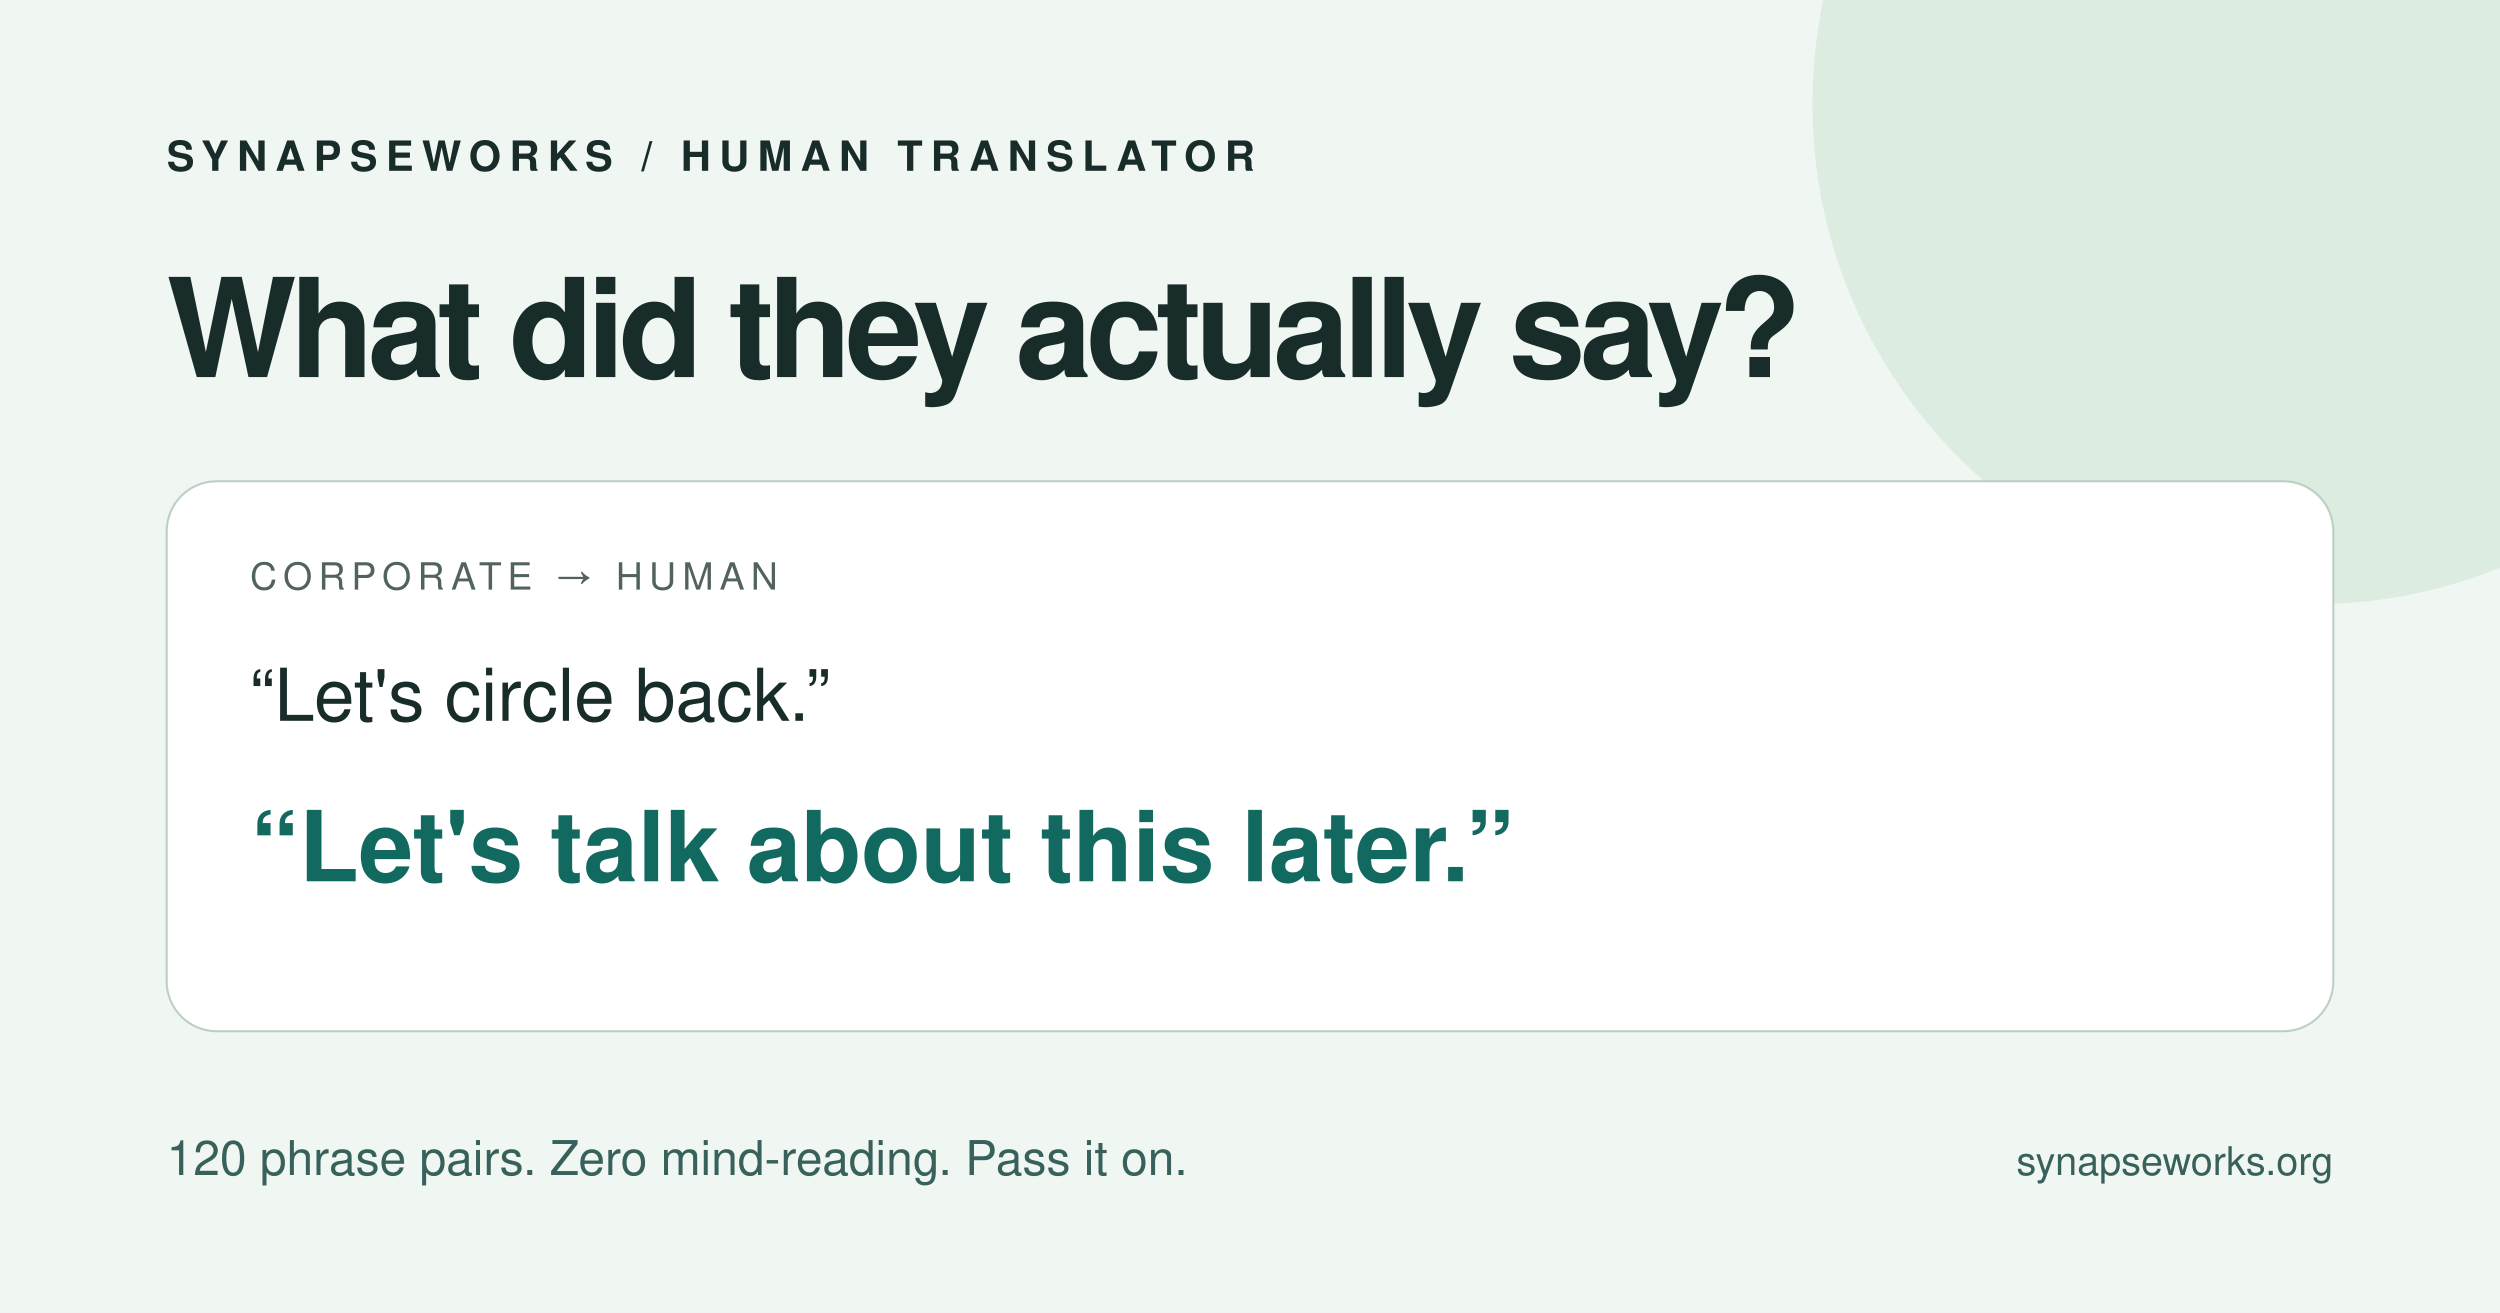
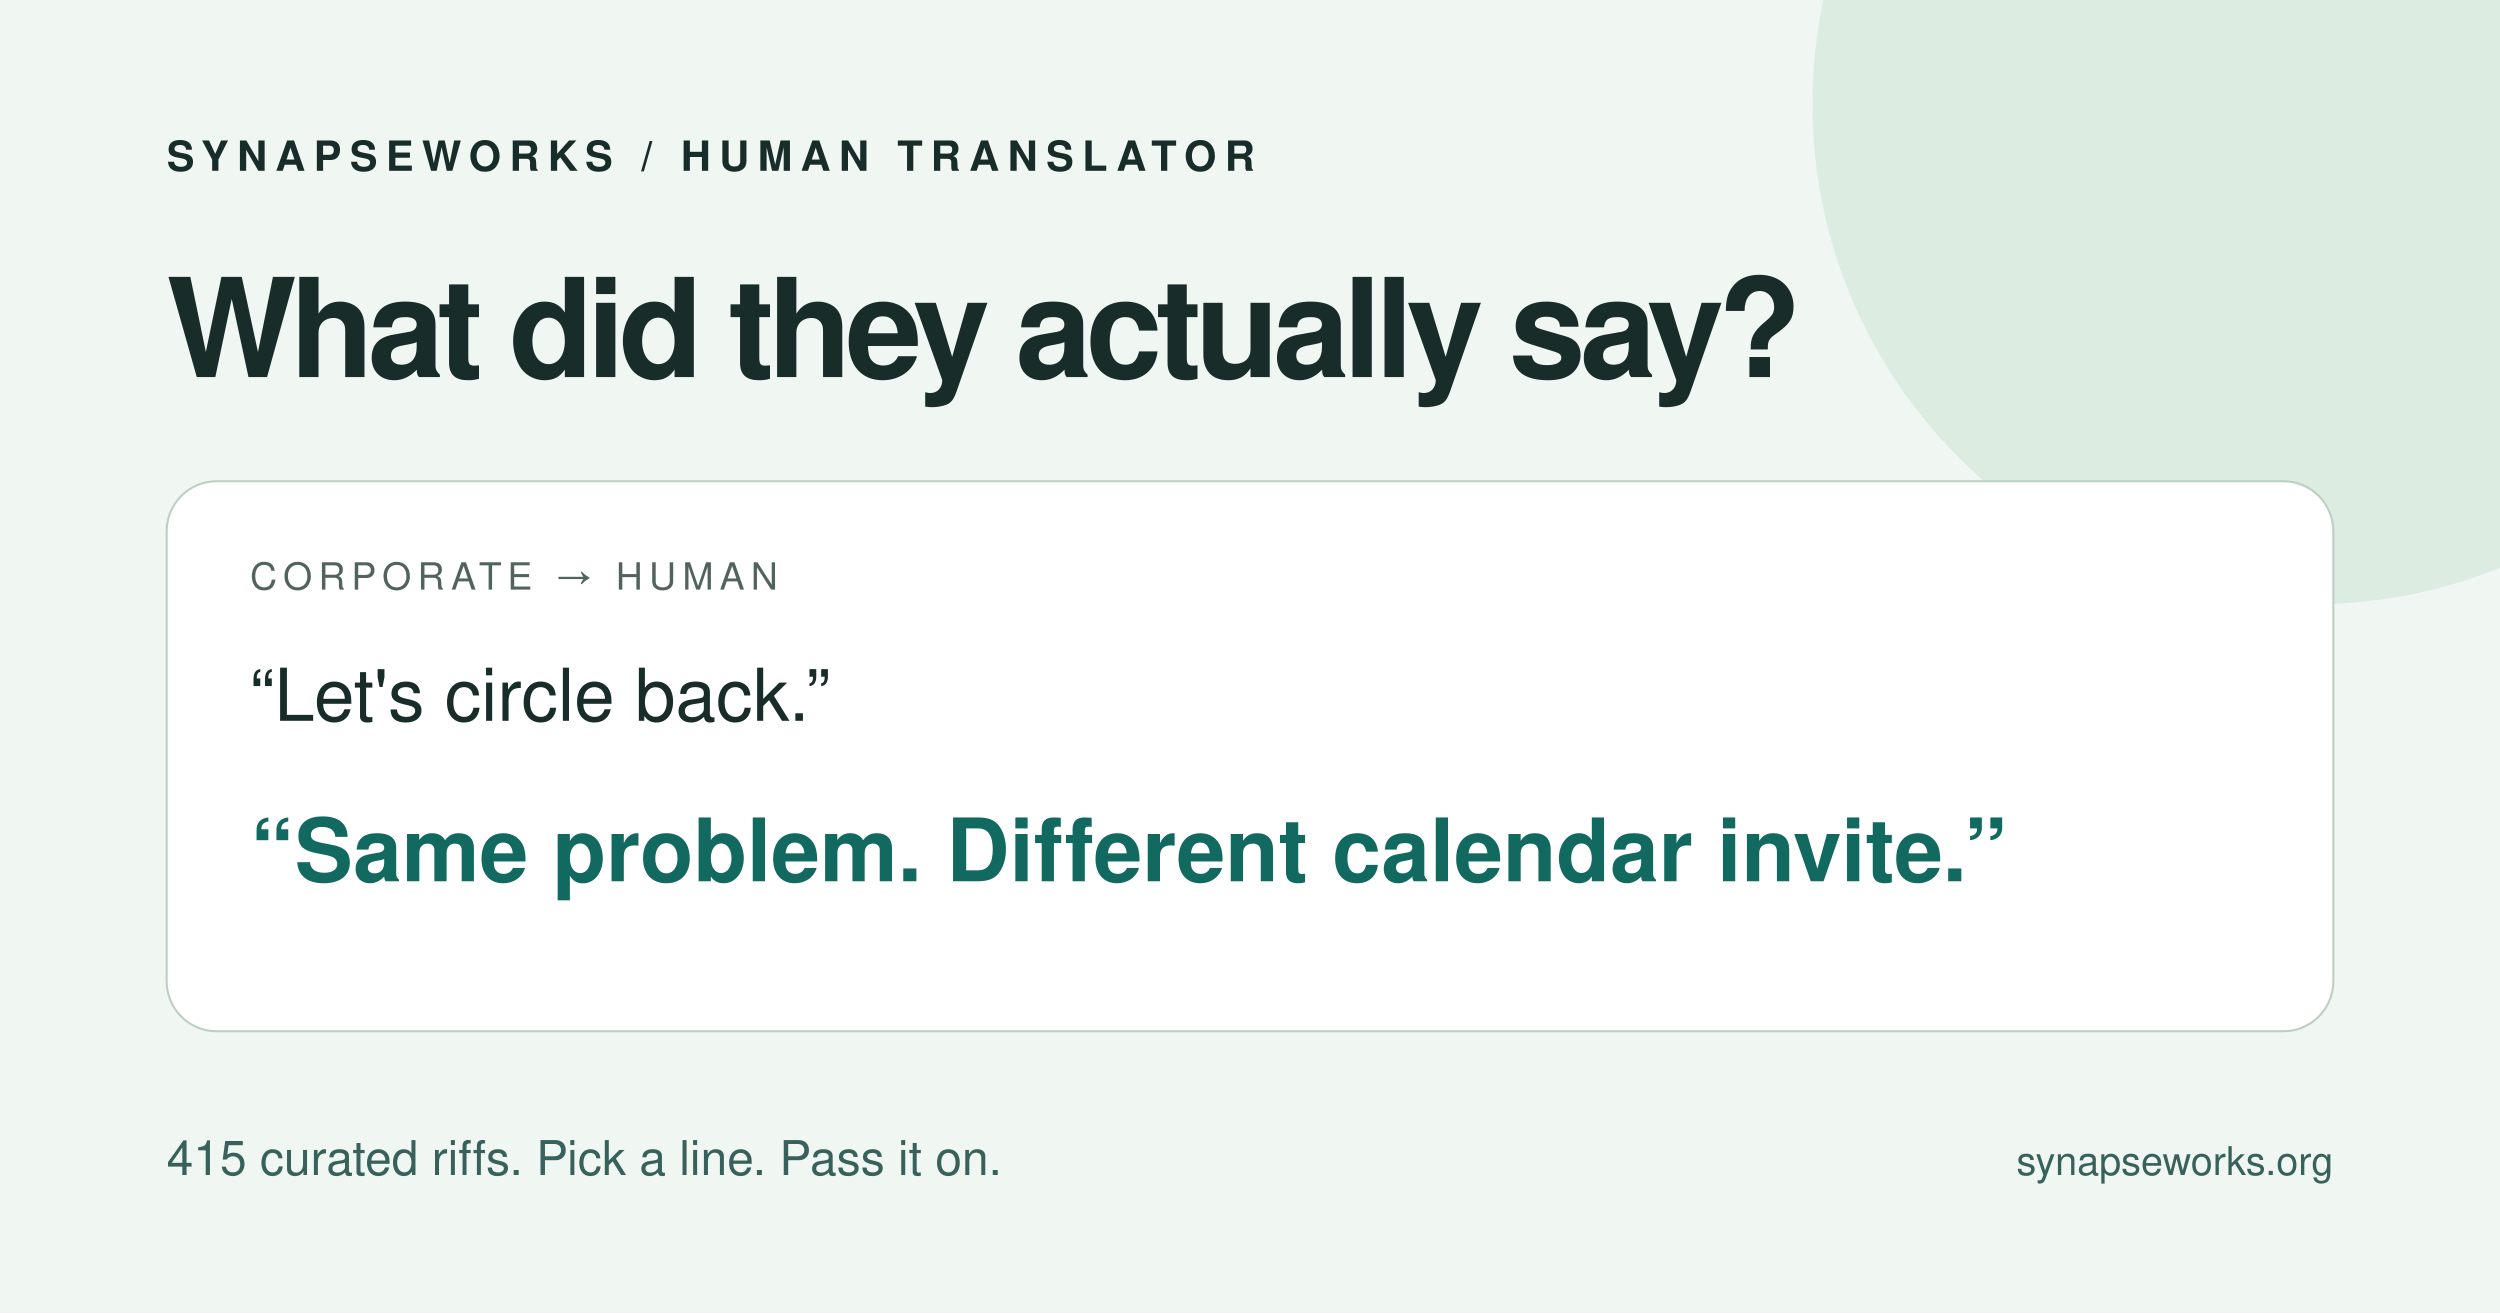
<svg xmlns="http://www.w3.org/2000/svg" width="1200" height="630" viewBox="0 0 1200 630">
  <rect width="1200" height="630" fill="#f0f6f2" />
  <circle cx="1110" cy="50" r="240" fill="#dcece1" />
  <g font-family="Helvetica, Arial, sans-serif" fill="#182c2a">
    <text x="80" y="82" font-size="20" font-weight="700" letter-spacing="4">SYNAPSEWORKS / HUMAN TRANSLATOR</text>
    <text x="80" y="181" font-size="66" font-weight="700" letter-spacing="-3">What did they actually say?</text>
    <rect x="80" y="231" width="1040" height="264" rx="24" fill="white" stroke="#bdcfc3" />
    <text x="120" y="283" font-size="18" fill="#52635d" letter-spacing="3">CORPORATE → HUMAN</text>
    <text x="120" y="346" font-size="35">“Let's circle back.”</text>
-     <text x="120" y="423" font-size="47" font-weight="600" fill="#11695f">“Let's talk about this later.”</text>
-     <text x="80" y="564" font-size="23" fill="#37615a">120 phrase pairs. Zero mind-reading. Pass it on.</text>
+     <text x="120" y="423" font-size="42" font-weight="600" fill="#11695f">“Same problem. Different calendar invite.”</text>
+     <text x="80" y="564" font-size="23" fill="#37615a">415 curated riffs. Pick a line. Pass it on.</text>
    <text x="1120" y="564" font-size="19" text-anchor="end" fill="#37615a">synapseworks.org</text>
  </g>
</svg>
